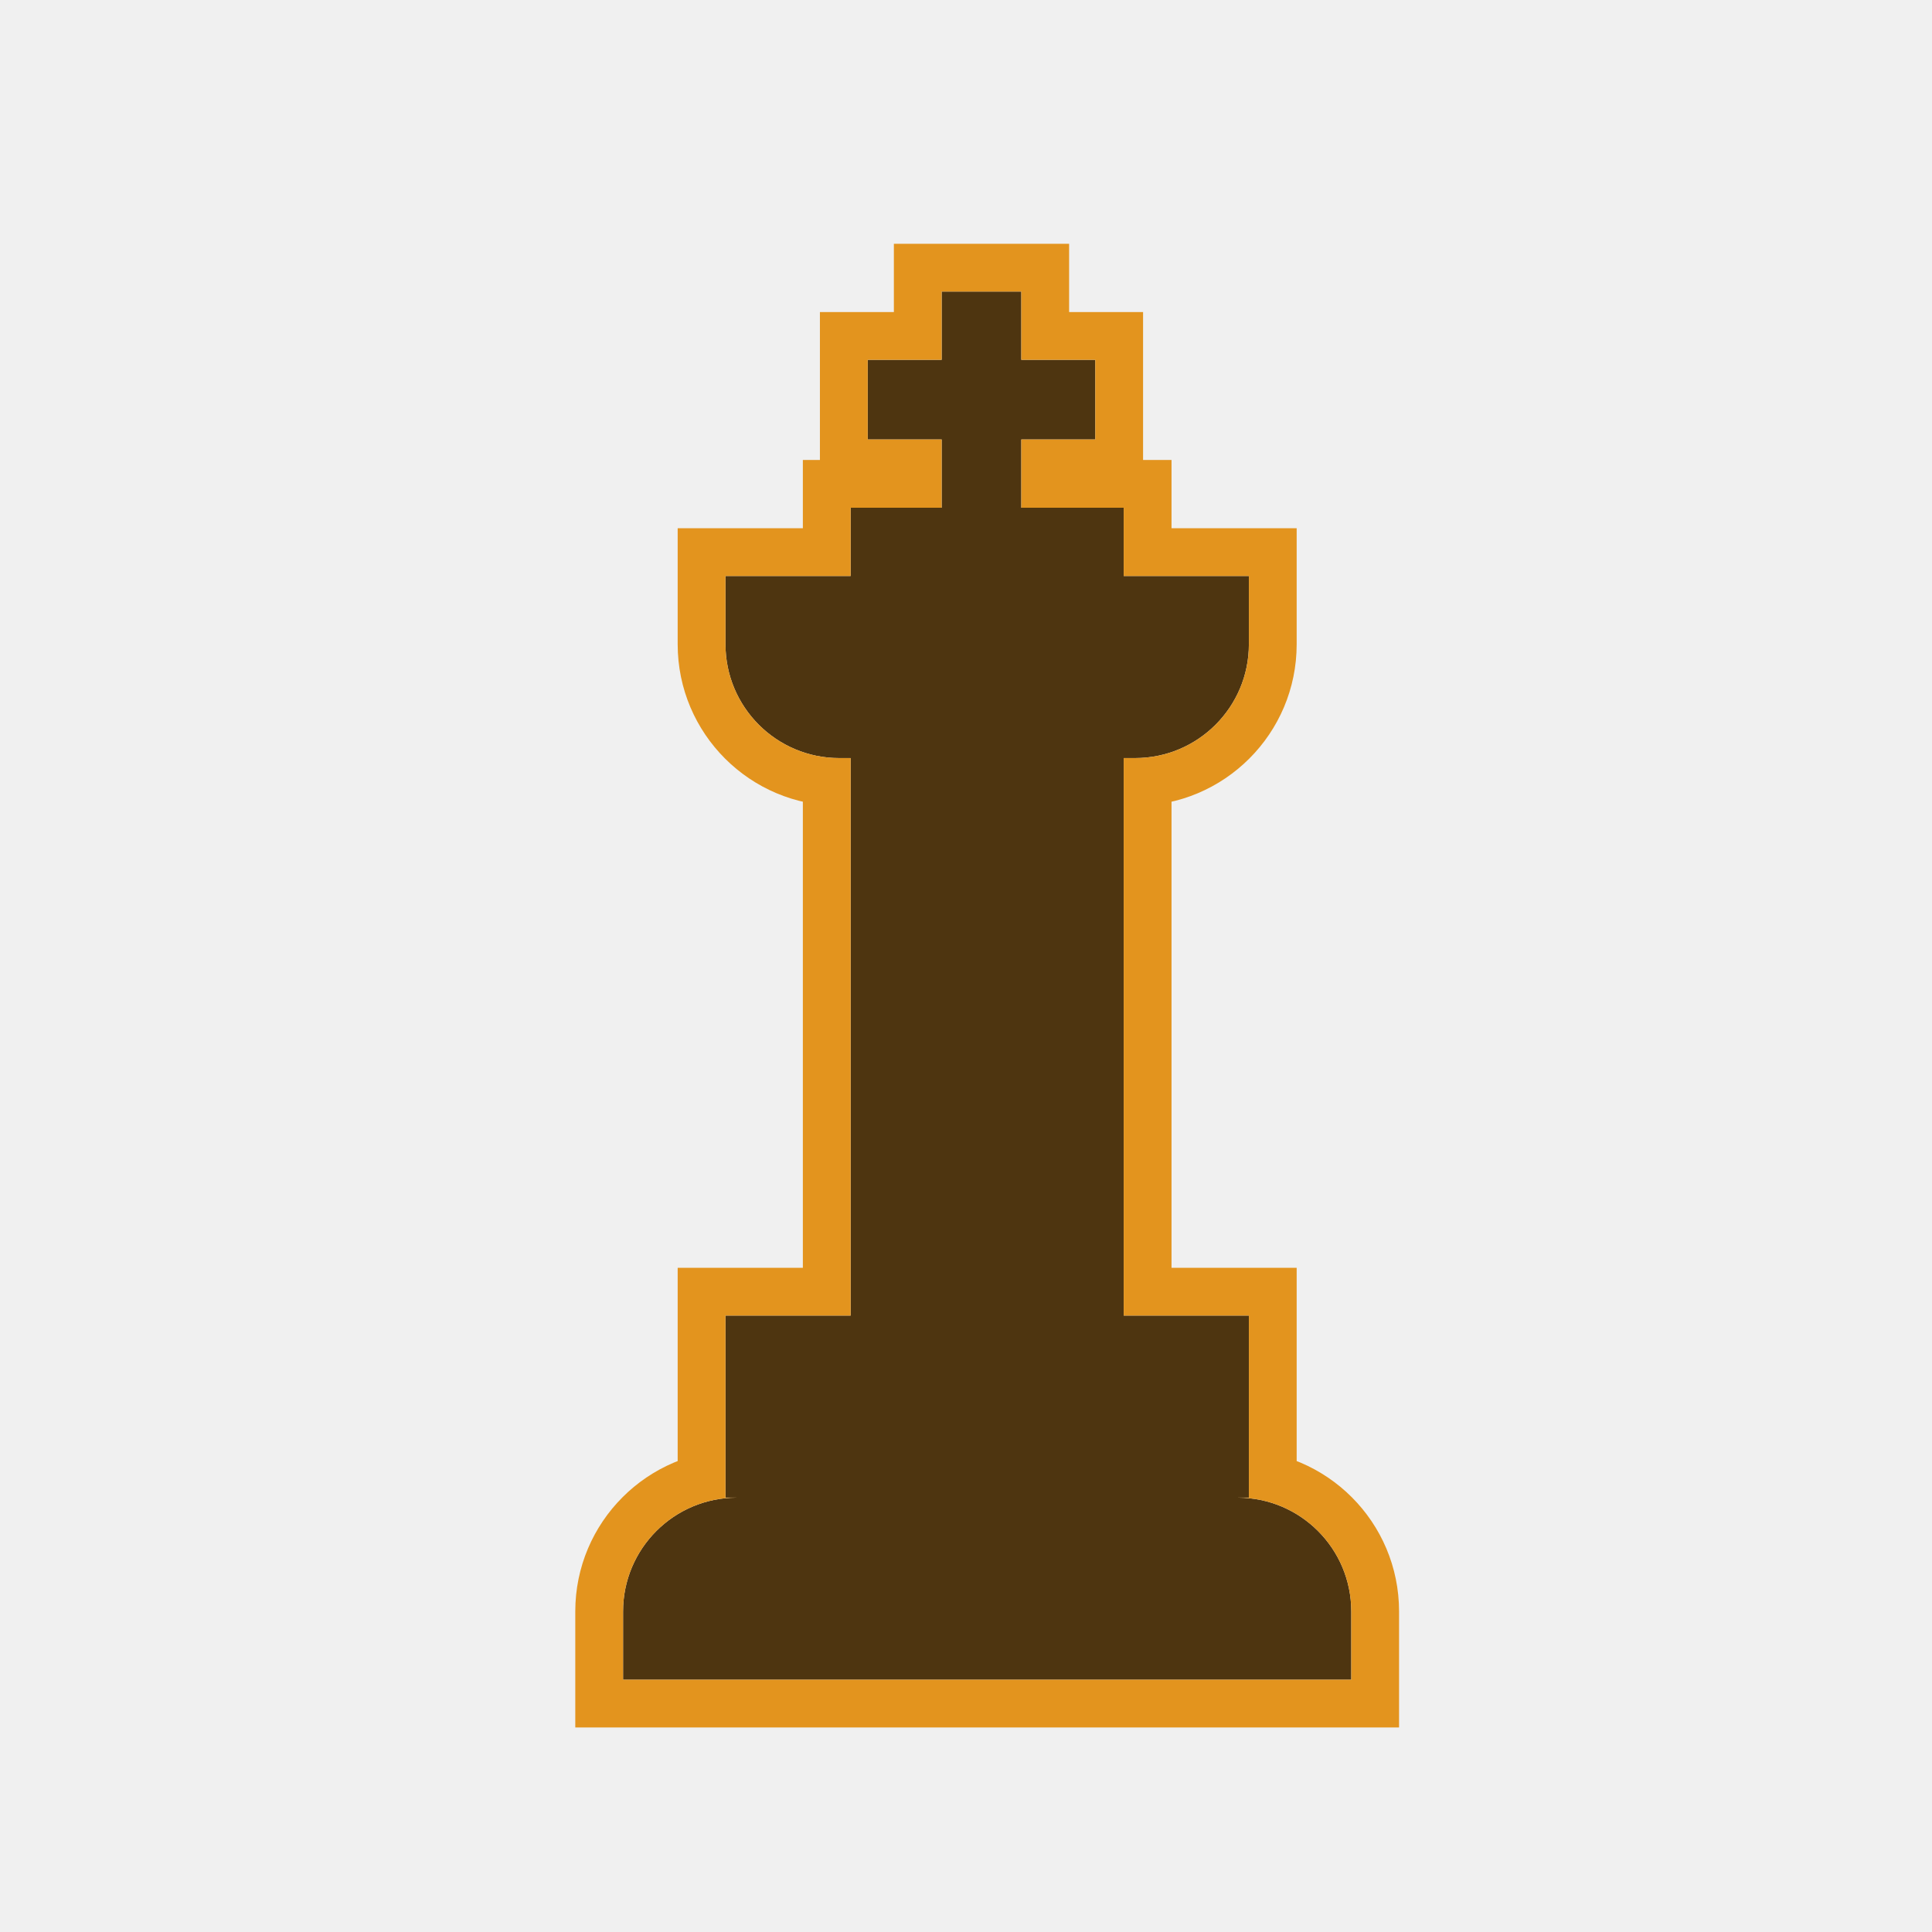
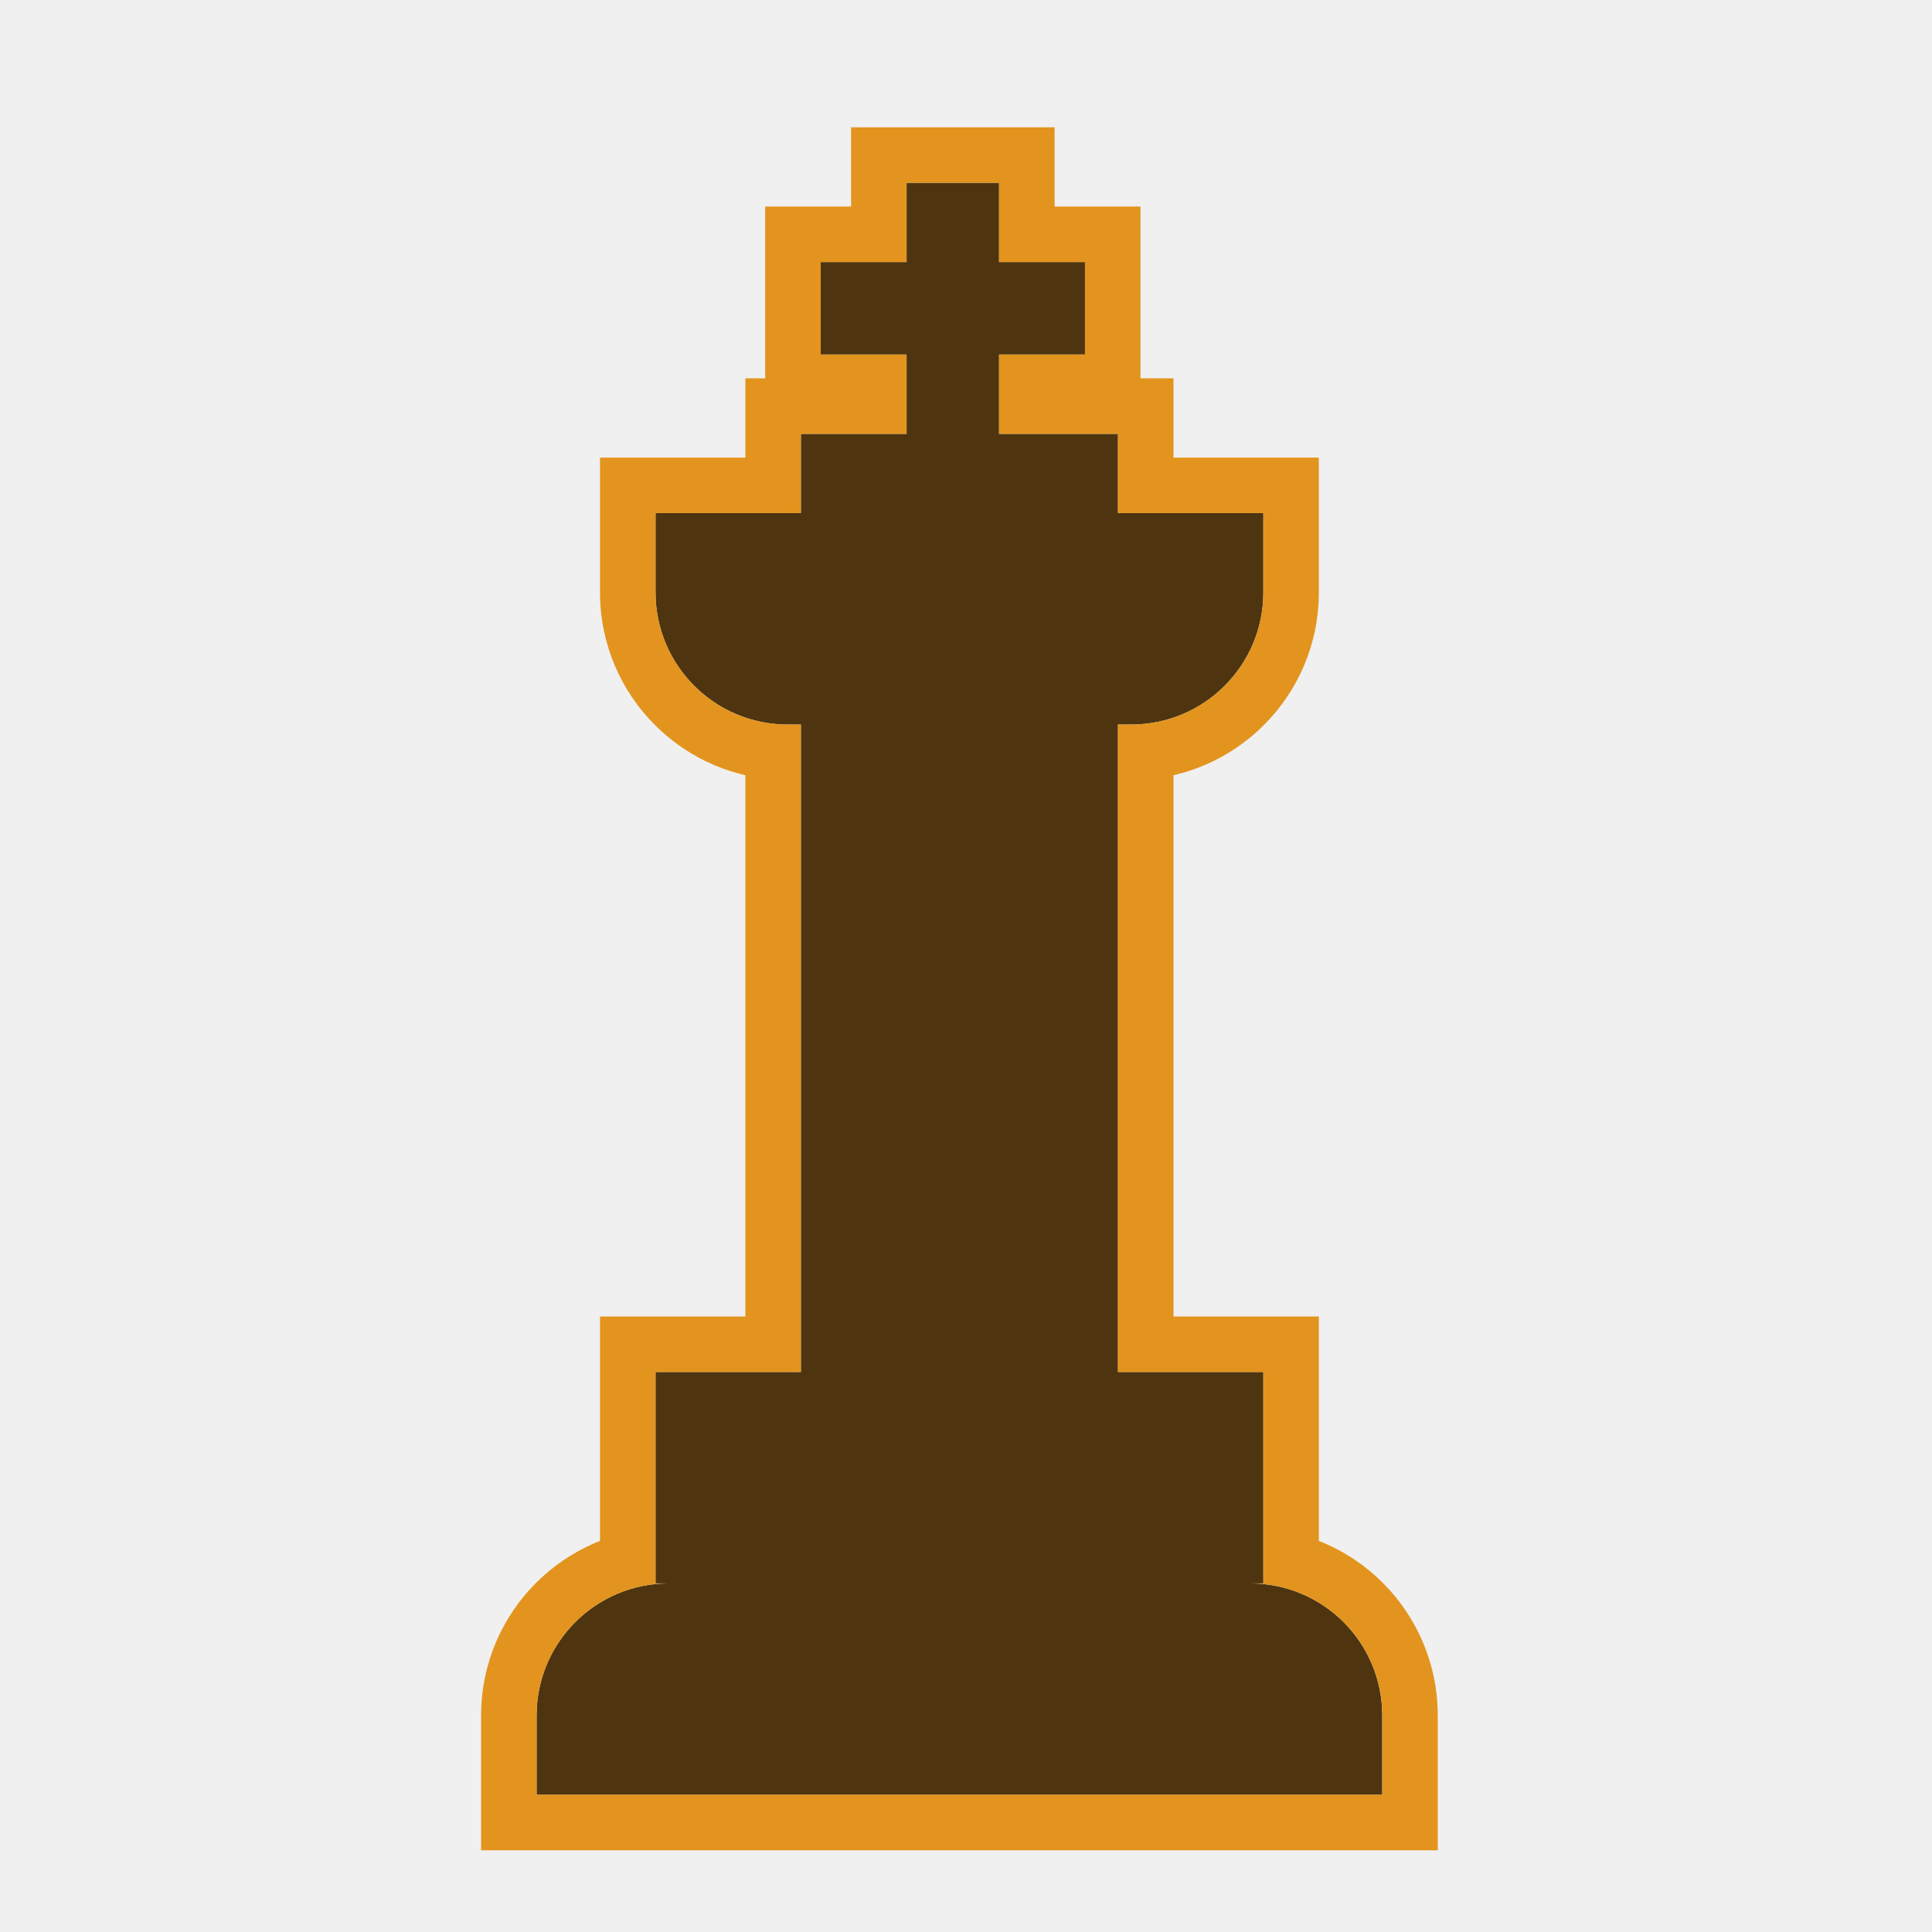
- <svg xmlns="http://www.w3.org/2000/svg" width="72" height="72" viewBox="0 0 72 72" fill="none">
+ <svg xmlns="http://www.w3.org/2000/svg" width="62" height="62" viewBox="6 5 62 62" fill="none">
  <mask id="path-1-outside-1" maskUnits="userSpaceOnUse" x="21.22" y="8.866" width="31" height="56" fill="black">
    <rect fill="white" x="21.22" y="8.866" width="31" height="56" />
    <path fill-rule="evenodd" clip-rule="evenodd" d="M38.061 16.378V18.922H41.877V21.466H46.542V24.011C46.542 26.352 44.643 28.251 42.302 28.251H41.877V49.028H46.542V55.813H46.126C48.464 55.817 50.358 57.714 50.358 60.053V62.597H23.22V60.053C23.22 57.714 25.114 55.817 27.453 55.813H27.037V49.028H31.701V28.251H31.277C28.935 28.251 27.037 26.352 27.037 24.011V21.466H31.701V18.922H35.093V16.378L32.337 16.378V13.41L35.093 13.41V10.866H38.061V13.41L40.818 13.41V16.378L38.061 16.378Z" />
  </mask>
  <path fill-rule="evenodd" clip-rule="evenodd" d="M38.061 16.378V18.922H41.877V21.466H46.542V24.011C46.542 26.352 44.643 28.251 42.302 28.251H41.877V49.028H46.542V55.813H46.126C48.464 55.817 50.358 57.714 50.358 60.053V62.597H23.22V60.053C23.22 57.714 25.114 55.817 27.453 55.813H27.037V49.028H31.701V28.251H31.277C28.935 28.251 27.037 26.352 27.037 24.011V21.466H31.701V18.922H35.093V16.378L32.337 16.378V13.41L35.093 13.41V10.866H38.061V13.41L40.818 13.41V16.378L38.061 16.378Z" fill="#4E3510" />
  <path d="M38.061 18.922H36.28V20.704H38.061V18.922ZM38.061 16.378V14.597L36.28 14.597V16.378H38.061ZM41.877 18.922H43.659V17.141H41.877V18.922ZM41.877 21.466H40.096V23.248H41.877V21.466ZM46.542 21.466H48.323V19.685H46.542V21.466ZM41.877 28.251V26.47H40.096V28.251H41.877ZM41.877 49.028H40.096V50.81H41.877V49.028ZM46.542 49.028H48.323V47.247H46.542V49.028ZM46.542 55.813V57.594H48.323V55.813H46.542ZM46.126 55.813V54.032L46.123 57.594L46.126 55.813ZM50.358 62.597V64.378H52.139V62.597H50.358ZM23.22 62.597H21.439V64.378H23.22V62.597ZM27.453 55.813L27.456 57.594L27.453 54.032V55.813ZM27.037 55.813H25.255V57.594H27.037V55.813ZM27.037 49.028V47.247H25.255V49.028H27.037ZM31.701 49.028V50.81H33.482V49.028H31.701ZM31.701 28.251H33.482V26.47H31.701V28.251ZM27.037 24.011H28.818H27.037ZM27.037 21.466V19.685H25.255V21.466H27.037ZM31.701 21.466V23.248H33.482V21.466H31.701ZM31.701 18.922V17.141H29.92V18.922H31.701ZM35.093 18.922V20.704H36.874V18.922H35.093ZM35.093 16.378H36.874V14.597L35.093 14.597V16.378ZM32.337 16.378H30.556V18.16H32.337L32.337 16.378ZM32.337 13.41V11.629L30.556 11.629V13.41H32.337ZM35.093 13.41L35.093 15.191H36.874V13.41H35.093ZM35.093 10.866V9.085H33.312V10.866H35.093ZM38.061 10.866H39.843V9.085H38.061V10.866ZM38.061 13.41H36.28V15.191H38.061L38.061 13.41ZM40.818 13.41H42.599V11.629L40.818 11.629V13.41ZM40.818 16.378V18.16L42.599 18.16V16.378H40.818ZM39.843 18.922V16.378H36.28V18.922H39.843ZM41.877 17.141H38.061V20.704H41.877V17.141ZM43.659 21.466V18.922H40.096V21.466H43.659ZM46.542 19.685H41.877V23.248H46.542V19.685ZM48.323 24.011V21.466H44.761V24.011H48.323ZM42.302 30.032C45.627 30.032 48.323 27.336 48.323 24.011H44.761C44.761 25.369 43.66 26.47 42.302 26.47V30.032ZM41.877 30.032H42.302V26.47H41.877V30.032ZM43.659 49.028V28.251H40.096V49.028H43.659ZM46.542 47.247H41.877V50.81H46.542V47.247ZM48.323 55.813V49.028H44.761V55.813H48.323ZM46.126 57.594H46.542V54.032H46.126V57.594ZM52.139 60.053C52.139 56.731 49.45 54.038 46.129 54.032L46.123 57.594C47.478 57.596 48.577 58.697 48.577 60.053H52.139ZM52.139 62.597V60.053H48.577V62.597H52.139ZM23.22 64.378H50.358V60.816H23.22V64.378ZM21.439 60.053V62.597H25.002V60.053H21.439ZM27.449 54.032C24.129 54.038 21.439 56.731 21.439 60.053H25.002C25.002 58.697 26.1 57.596 27.456 57.594L27.449 54.032ZM27.037 57.594H27.453V54.032H27.037V57.594ZM25.255 49.028V55.813H28.818V49.028H25.255ZM31.701 47.247H27.037V50.81H31.701V47.247ZM29.92 28.251V49.028H33.482V28.251H29.92ZM31.277 30.032H31.701V26.47H31.277V30.032ZM25.255 24.011C25.255 27.336 27.951 30.032 31.277 30.032V26.47C29.919 26.47 28.818 25.369 28.818 24.011H25.255ZM25.255 21.466V24.011H28.818V21.466H25.255ZM31.701 19.685H27.037V23.248H31.701V19.685ZM29.92 18.922V21.466H33.482V18.922H29.92ZM35.093 17.141H31.701V20.704H35.093V17.141ZM33.312 16.378V18.922H36.874V16.378H33.312ZM35.093 14.597L32.337 14.597L32.337 18.16L35.093 18.16L35.093 14.597ZM34.118 16.378V13.41H30.556V16.378H34.118ZM32.337 15.191L35.093 15.191L35.093 11.629L32.337 11.629L32.337 15.191ZM33.312 10.866V13.41H36.874V10.866H33.312ZM38.061 9.085H35.093V12.647H38.061V9.085ZM39.843 13.41V10.866H36.28V13.41H39.843ZM38.061 15.191L40.818 15.191V11.629L38.061 11.629L38.061 15.191ZM39.036 13.41V16.378H42.599V13.41H39.036ZM40.818 14.597L38.061 14.597L38.061 18.16L40.818 18.16V14.597Z" fill="#E3941E" mask="url(#path-1-outside-1)" />
</svg>
